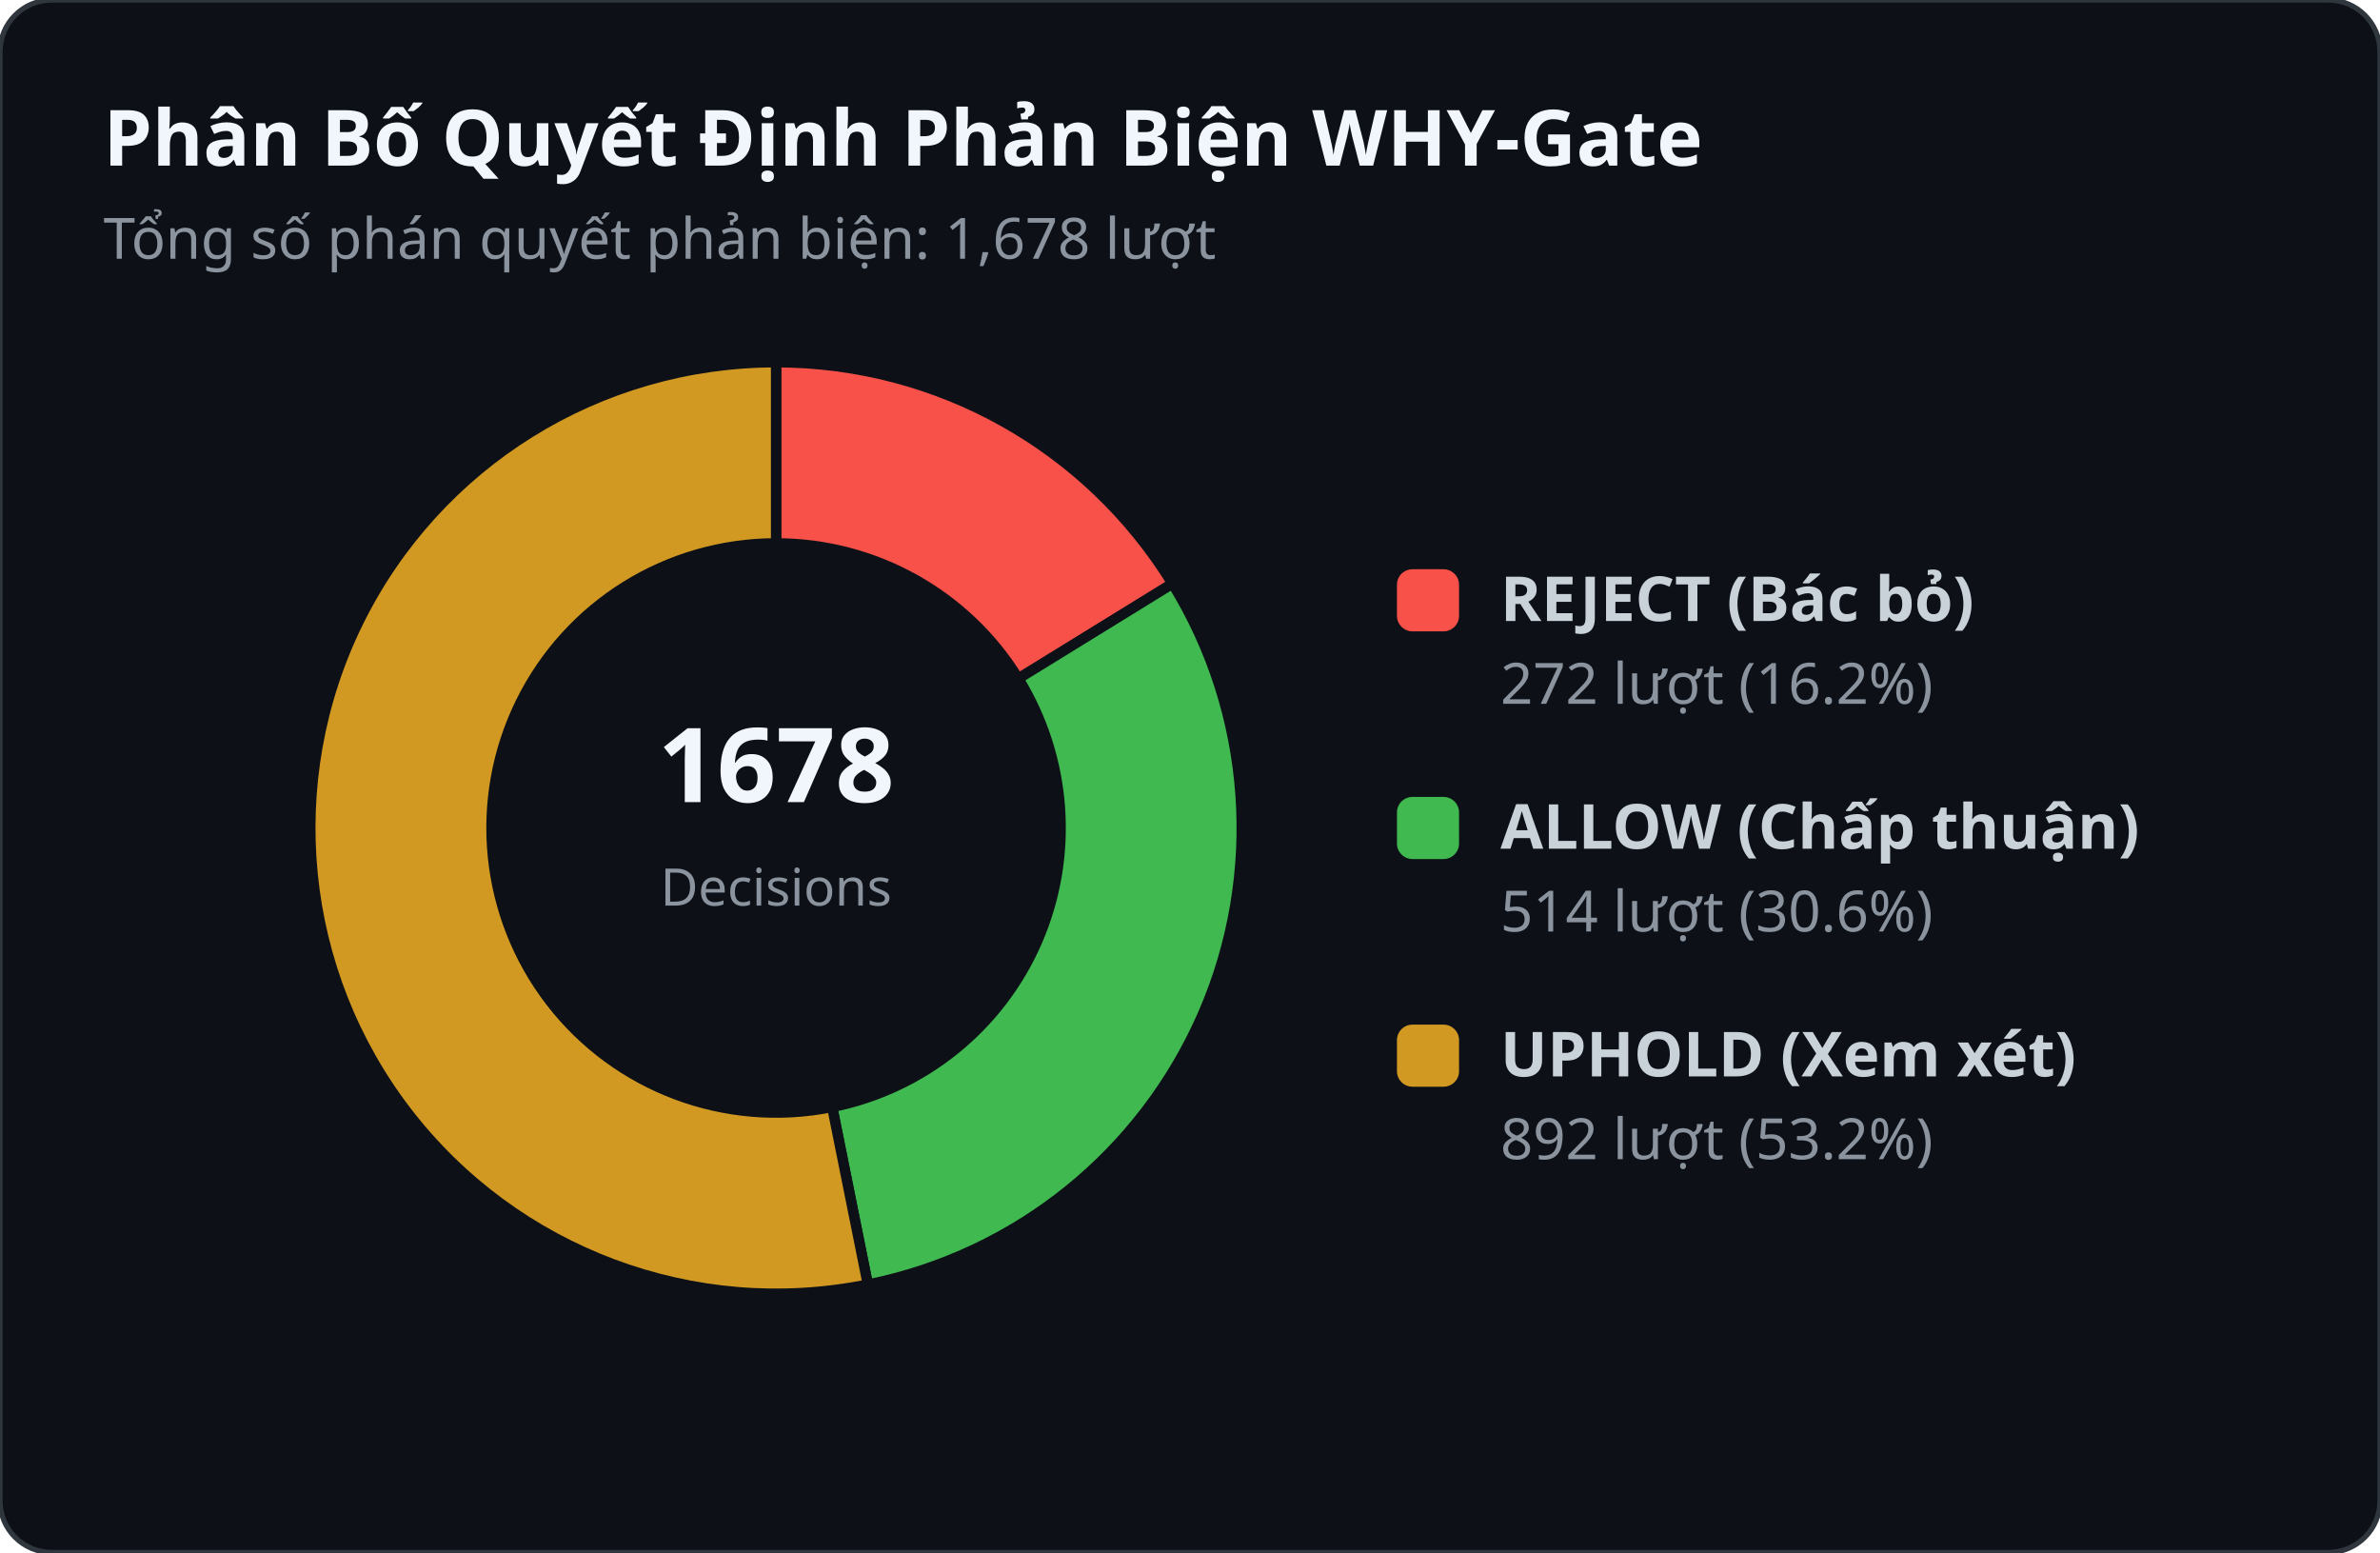
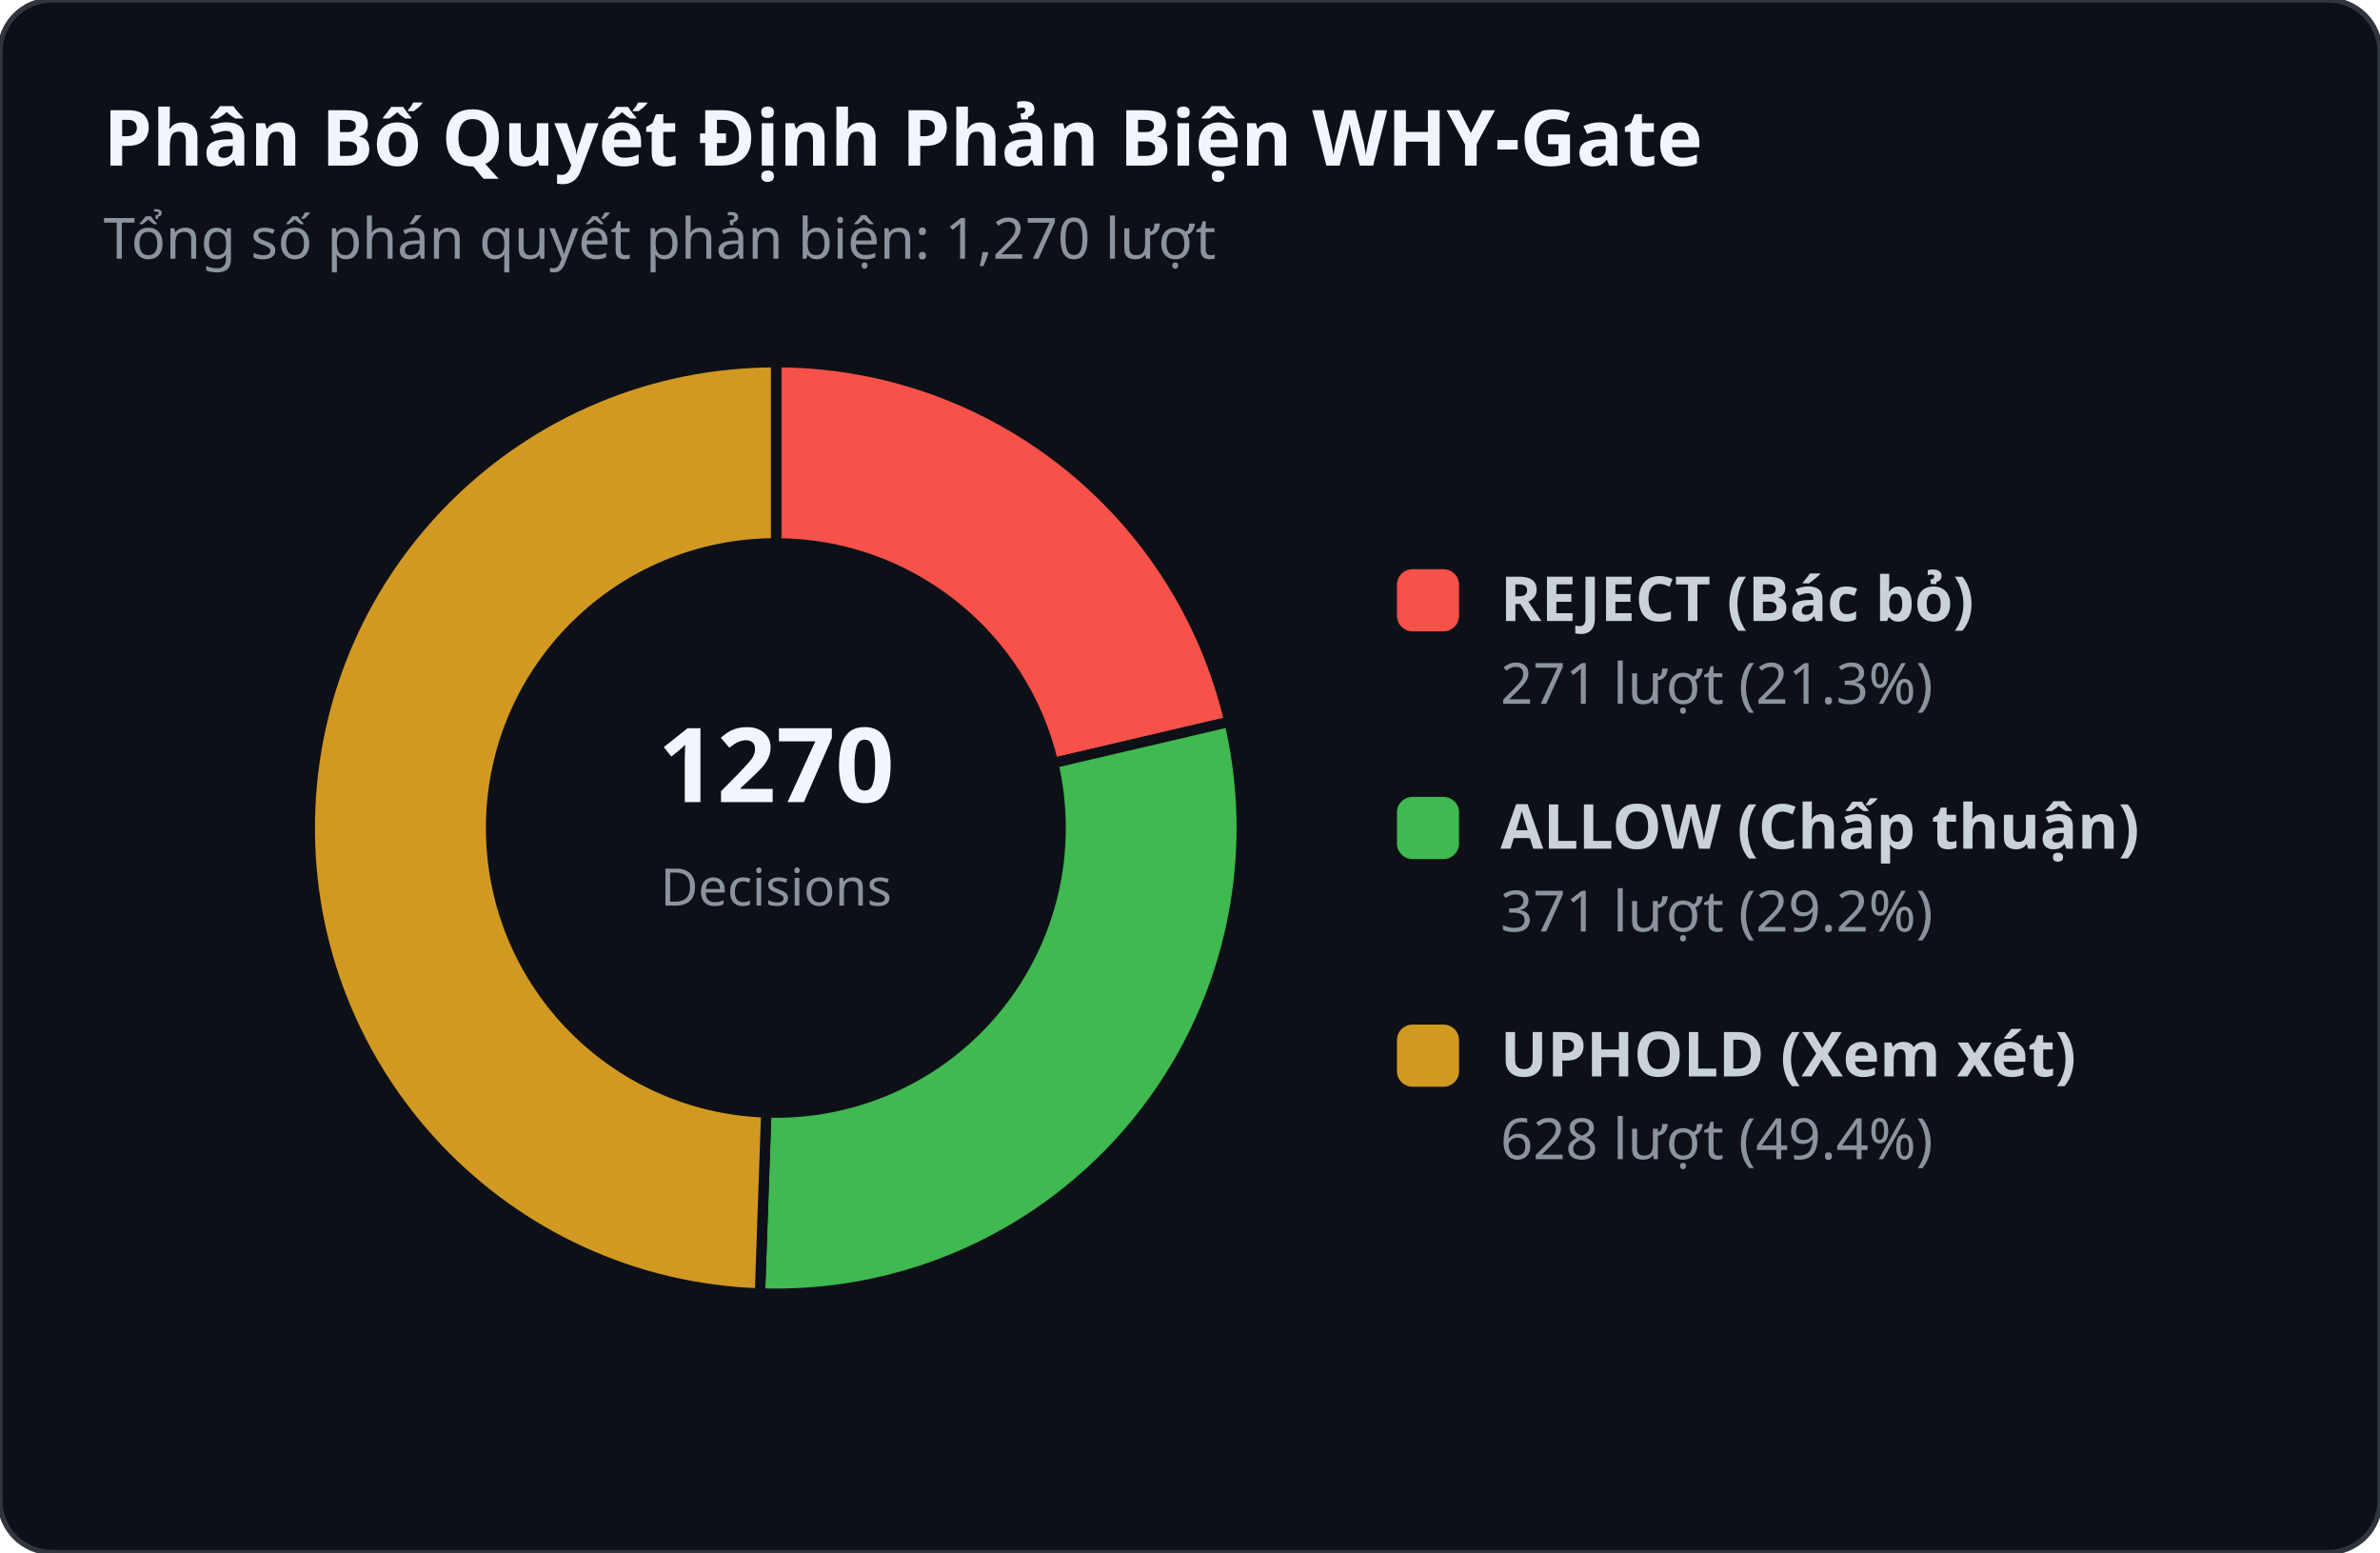
<svg xmlns="http://www.w3.org/2000/svg" width="460" height="300" viewBox="0 0 460 300">
  <rect width="460" height="300" rx="10" fill="#0d1117" stroke="#30363d" stroke-width="1" />
  <text x="20" y="32" font-family="sans-serif" font-size="15" font-weight="600" fill="#f0f6fc">Phân Bố Quyết Định Phản Biện WHY-Gate</text>
-   <text x="20" y="50" font-family="sans-serif" font-size="11" fill="#8b949e">Tổng số phán quyết phản biện: 1,678 lượt</text>
+   <text x="20" y="50" font-family="sans-serif" font-size="11" fill="#8b949e">Tổng số phán quyết phản biện: 1,270 lượt</text>
  <circle cx="150" cy="160" r="90" fill="none" stroke="#30363d" stroke-width="1" />
-   <path d="M 150.00 70.00 A 90 90 0 0 1 226.62 112.78 L 196.82 131.14 A 55 55 0 0 0 150.00 105.00 Z" fill="#f85149" stroke="#0d1117" stroke-width="2" />
-   <path d="M 226.62 112.78 A 90 90 0 0 1 167.74 248.23 L 160.84 213.92 A 55 55 0 0 0 196.82 131.14 Z" fill="#3fb950" stroke="#0d1117" stroke-width="2" />
-   <path d="M 167.74 248.23 A 90 90 0 1 1 150.00 70.00 L 150.00 105.00 A 55 55 0 1 0 160.84 213.92 Z" fill="#d29922" stroke="#0d1117" stroke-width="2" />
-   <text x="150" y="155" text-anchor="middle" font-family="sans-serif" font-size="20" font-weight="700" fill="#f0f6fc">1678</text>
+   <path d="M 150.00 70.00 A 90 90 0 0 1 237.63 139.48 L 203.55 147.46 A 55 55 0 0 0 150.00 105.00 Z" fill="#f85149" stroke="#0d1117" stroke-width="2" />
+   <path d="M 237.63 139.48 A 90 90 0 0 1 146.88 249.95 L 148.10 214.97 A 55 55 0 0 0 203.55 147.46 Z" fill="#3fb950" stroke="#0d1117" stroke-width="2" />
+   <path d="M 146.88 249.95 A 90 90 0 0 1 150.00 70.00 L 150.00 105.00 A 55 55 0 0 0 148.10 214.97 Z" fill="#d29922" stroke="#0d1117" stroke-width="2" />
+   <text x="150" y="155" text-anchor="middle" font-family="sans-serif" font-size="20" font-weight="700" fill="#f0f6fc">1270</text>
  <text x="150" y="175" text-anchor="middle" font-family="sans-serif" font-size="10" fill="#8b949e">Decisions</text>
  <rect x="270" y="110" width="12" height="12" rx="3" fill="#f85149" />
  <text x="290" y="120" font-family="sans-serif" font-size="12" font-weight="600" fill="#c9d1d9">REJECT (Bác bỏ)</text>
-   <text x="290" y="136" font-family="sans-serif" font-size="11" fill="#8b949e">272 lượt (16.2%)</text>
+   <text x="290" y="136" font-family="sans-serif" font-size="11" fill="#8b949e">271 lượt (21.3%)</text>
  <rect x="270" y="154" width="12" height="12" rx="3" fill="#3fb950" />
  <text x="290" y="164" font-family="sans-serif" font-size="12" font-weight="600" fill="#c9d1d9">ALLOW (Chấp thuận)</text>
-   <text x="290" y="180" font-family="sans-serif" font-size="11" fill="#8b949e">514 lượt (30.6%)</text>
+   <text x="290" y="180" font-family="sans-serif" font-size="11" fill="#8b949e">371 lượt (29.2%)</text>
  <rect x="270" y="198" width="12" height="12" rx="3" fill="#d29922" />
  <text x="290" y="208" font-family="sans-serif" font-size="12" font-weight="600" fill="#c9d1d9">UPHOLD (Xem xét)</text>
-   <text x="290" y="224" font-family="sans-serif" font-size="11" fill="#8b949e">892 lượt (53.2%)</text>
+   <text x="290" y="224" font-family="sans-serif" font-size="11" fill="#8b949e">628 lượt (49.4%)</text>
</svg>
